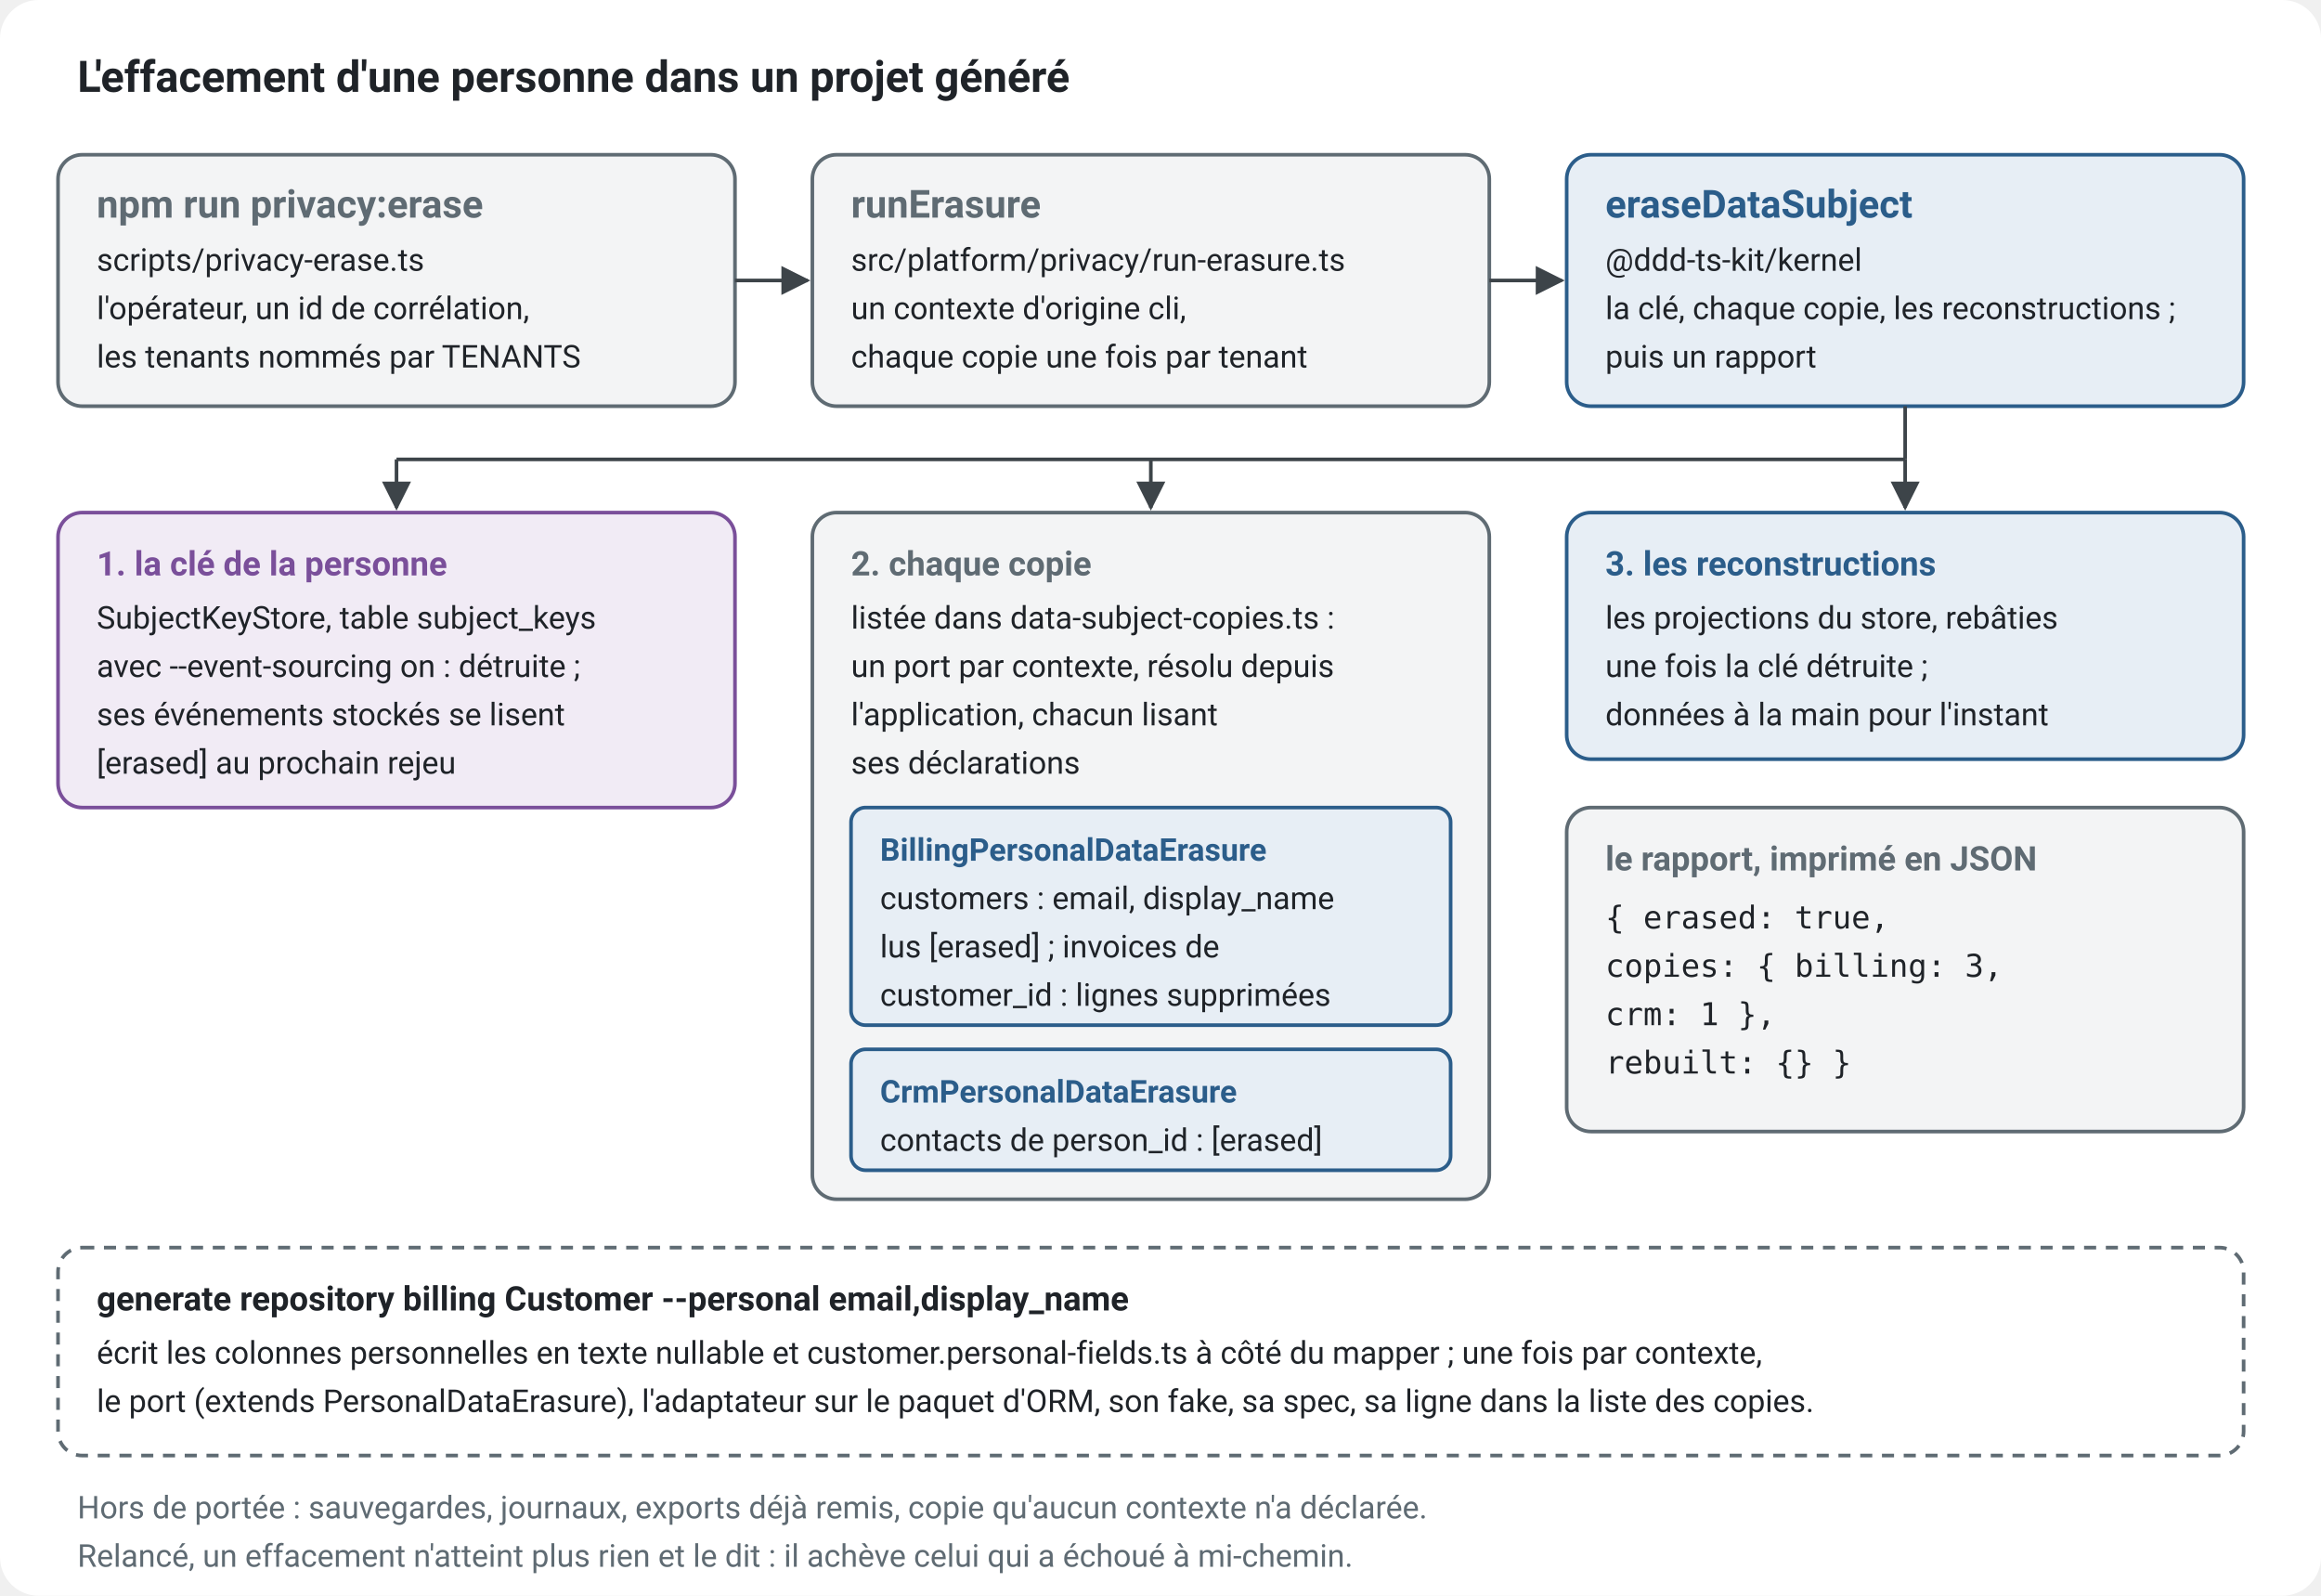
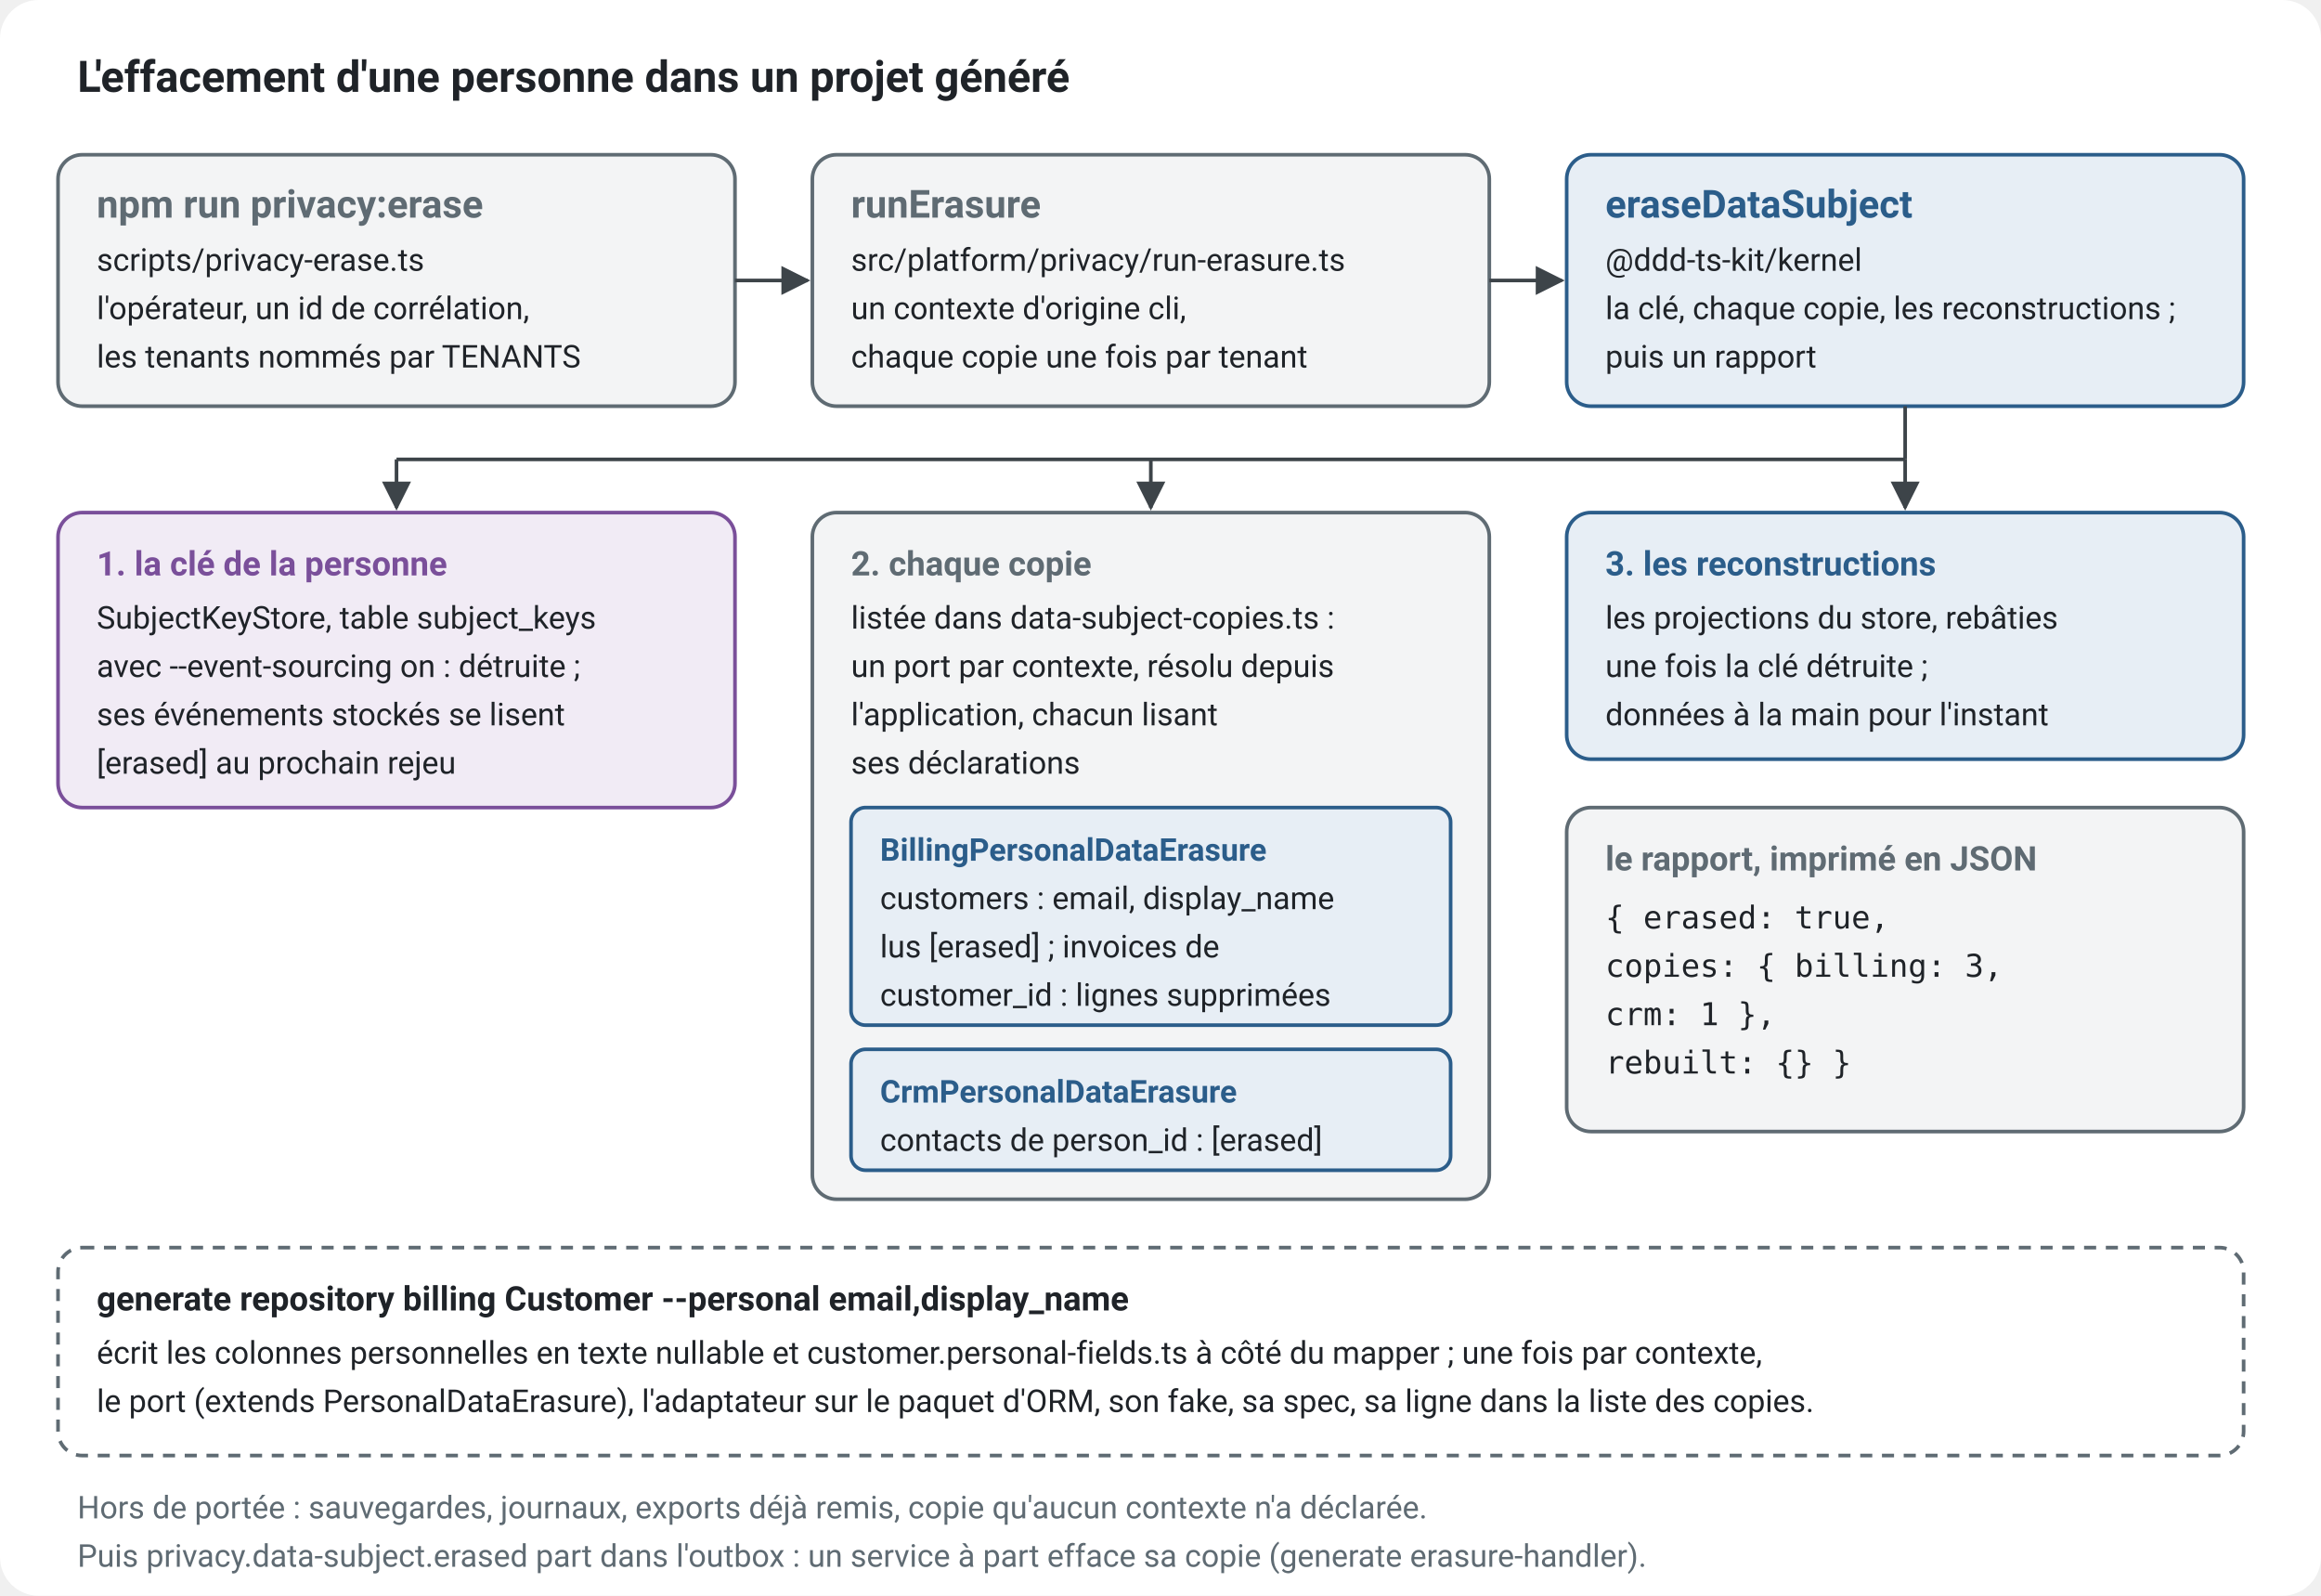
<svg xmlns="http://www.w3.org/2000/svg" viewBox="0 0 960 660" width="960" height="660" role="img" aria-labelledby="title desc" font-family="system-ui, -apple-system, 'Segoe UI', Roboto, sans-serif">
  <defs>
    <marker id="arrow" viewBox="0 0 10 10" refX="9" refY="5" markerWidth="8" markerHeight="8" orient="auto-start-reverse">
      <path d="M0,0 L10,5 L0,10 z" fill="#3d4449" />
    </marker>
  </defs>
  <rect width="960" height="660" rx="16" fill="#ffffff" />
  <text x="32" y="38" font-size="18" font-weight="600" fill="#1f2328">L'effacement d'une personne dans un projet généré</text>
  <rect x="24" y="64" width="280" height="104" rx="10" fill="#f3f4f5" stroke="#5f6b73" stroke-width="1.5" />
  <text x="40" y="90" font-size="16" font-weight="700" fill="#5f6b73">npm run privacy:erase</text>
  <text x="40" y="112" font-size="13" fill="#1f2328">scripts/privacy-erase.ts</text>
  <text x="40" y="132" font-size="13" fill="#1f2328">l'opérateur, un id de corrélation,</text>
  <text x="40" y="152" font-size="13" fill="#1f2328">les tenants nommés par TENANTS</text>
  <line x1="304" y1="116" x2="334" y2="116" stroke="#3d4449" stroke-width="1.5" marker-end="url(#arrow)" />
  <rect x="336" y="64" width="280" height="104" rx="10" fill="#f3f4f5" stroke="#5f6b73" stroke-width="1.5" />
  <text x="352" y="90" font-size="16" font-weight="700" fill="#5f6b73">runErasure</text>
  <text x="352" y="112" font-size="13" fill="#1f2328">src/platform/privacy/run-erasure.ts</text>
  <text x="352" y="132" font-size="13" fill="#1f2328">un contexte d'origine cli,</text>
  <text x="352" y="152" font-size="13" fill="#1f2328">chaque copie une fois par tenant</text>
  <line x1="616" y1="116" x2="646" y2="116" stroke="#3d4449" stroke-width="1.5" marker-end="url(#arrow)" />
  <rect x="648" y="64" width="280" height="104" rx="10" fill="#e7eef5" stroke="#2b5d8a" stroke-width="1.5" />
  <text x="664" y="90" font-size="16" font-weight="700" fill="#2b5d8a">eraseDataSubject</text>
  <text x="664" y="112" font-size="13" fill="#1f2328">@ddd-ts-kit/kernel</text>
  <text x="664" y="132" font-size="13" fill="#1f2328">la clé, chaque copie, les reconstructions ;</text>
  <text x="664" y="152" font-size="13" fill="#1f2328">puis un rapport</text>
  <line x1="788" y1="168" x2="788" y2="190" stroke="#3d4449" stroke-width="1.5" />
  <line x1="164" y1="190" x2="788" y2="190" stroke="#3d4449" stroke-width="1.5" />
  <line x1="164" y1="190" x2="164" y2="210" stroke="#3d4449" stroke-width="1.5" marker-end="url(#arrow)" />
  <line x1="476" y1="190" x2="476" y2="210" stroke="#3d4449" stroke-width="1.5" marker-end="url(#arrow)" />
  <line x1="788" y1="190" x2="788" y2="210" stroke="#3d4449" stroke-width="1.5" marker-end="url(#arrow)" />
  <rect x="24" y="212" width="280" height="122" rx="10" fill="#f1ebf5" stroke="#7a4f9a" stroke-width="1.5" />
  <text x="40" y="238" font-size="14" font-weight="700" fill="#7a4f9a">1. la clé de la personne</text>
  <text x="40" y="260" font-size="13" fill="#1f2328">SubjectKeyStore, table subject_keys</text>
  <text x="40" y="280" font-size="13" fill="#1f2328">avec --event-sourcing on : détruite ;</text>
  <text x="40" y="300" font-size="13" fill="#1f2328">ses événements stockés se lisent</text>
  <text x="40" y="320" font-size="13" fill="#1f2328">[erased] au prochain rejeu</text>
  <rect x="336" y="212" width="280" height="284" rx="10" fill="#f3f4f5" stroke="#5f6b73" stroke-width="1.5" />
  <text x="352" y="238" font-size="14" font-weight="700" fill="#5f6b73">2. chaque copie</text>
  <text x="352" y="260" font-size="13" fill="#1f2328">listée dans data-subject-copies.ts :</text>
  <text x="352" y="280" font-size="13" fill="#1f2328">un port par contexte, résolu depuis</text>
  <text x="352" y="300" font-size="13" fill="#1f2328">l'application, chacun lisant</text>
  <text x="352" y="320" font-size="13" fill="#1f2328">ses déclarations</text>
  <rect x="352" y="334" width="248" height="90" rx="6" fill="#e7eef5" stroke="#2b5d8a" stroke-width="1.5" />
  <text x="364" y="356" font-size="13" font-weight="700" fill="#2b5d8a">BillingPersonalDataErasure</text>
  <text x="364" y="376" font-size="13" fill="#1f2328">customers : email, display_name</text>
  <text x="364" y="396" font-size="13" fill="#1f2328">lus [erased] ; invoices de</text>
  <text x="364" y="416" font-size="13" fill="#1f2328">customer_id : lignes supprimées</text>
  <rect x="352" y="434" width="248" height="50" rx="6" fill="#e7eef5" stroke="#2b5d8a" stroke-width="1.5" />
  <text x="364" y="456" font-size="13" font-weight="700" fill="#2b5d8a">CrmPersonalDataErasure</text>
  <text x="364" y="476" font-size="13" fill="#1f2328">contacts de person_id : [erased]</text>
  <rect x="648" y="212" width="280" height="102" rx="10" fill="#e7eef5" stroke="#2b5d8a" stroke-width="1.5" />
  <text x="664" y="238" font-size="14" font-weight="700" fill="#2b5d8a">3. les reconstructions</text>
  <text x="664" y="260" font-size="13" fill="#1f2328">les projections du store, rebâties</text>
  <text x="664" y="280" font-size="13" fill="#1f2328">une fois la clé détruite ;</text>
  <text x="664" y="300" font-size="13" fill="#1f2328">données à la main pour l'instant</text>
  <rect x="648" y="334" width="280" height="134" rx="10" fill="#f3f4f5" stroke="#5f6b73" stroke-width="1.5" />
  <text x="664" y="360" font-size="14" font-weight="700" fill="#5f6b73">le rapport, imprimé en JSON</text>
  <text x="664" y="384" font-size="13" font-family="ui-monospace, SFMono-Regular, Menlo, monospace" fill="#1f2328">{ erased: true,</text>
  <text x="664" y="404" font-size="13" font-family="ui-monospace, SFMono-Regular, Menlo, monospace" fill="#1f2328">  copies: { billing: 3,</text>
  <text x="664" y="424" font-size="13" font-family="ui-monospace, SFMono-Regular, Menlo, monospace" fill="#1f2328">            crm: 1 },</text>
  <text x="664" y="444" font-size="13" font-family="ui-monospace, SFMono-Regular, Menlo, monospace" fill="#1f2328">  rebuilt: {} }</text>
  <rect x="24" y="516" width="904" height="86" rx="10" fill="#ffffff" stroke="#5f6b73" stroke-width="1.5" stroke-dasharray="5 4" />
  <text x="40" y="542" font-size="14" font-weight="700" fill="#1f2328">generate repository billing Customer --personal email,display_name</text>
  <text x="40" y="564" font-size="13" fill="#1f2328">écrit les colonnes personnelles en texte nullable et customer.personal-fields.ts à côté du mapper ; une fois par contexte,</text>
  <text x="40" y="584" font-size="13" fill="#1f2328">le port (extends PersonalDataErasure), l'adaptateur sur le paquet d'ORM, son fake, sa spec, sa ligne dans la liste des copies.</text>
  <text x="32" y="628" font-size="13" fill="#5f6b73">Hors de portée : sauvegardes, journaux, exports déjà remis, copie qu'aucun contexte n'a déclarée.</text>
-   <text x="32" y="648" font-size="13" fill="#5f6b73">Relancé, un effacement n'atteint plus rien et le dit : il achève celui qui a échoué à mi-chemin.</text>
+   <text x="32" y="648" font-size="13" fill="#5f6b73">Puis privacy.data-subject.erased part dans l'outbox : un service à part efface sa copie (generate erasure-handler).</text>
</svg>
